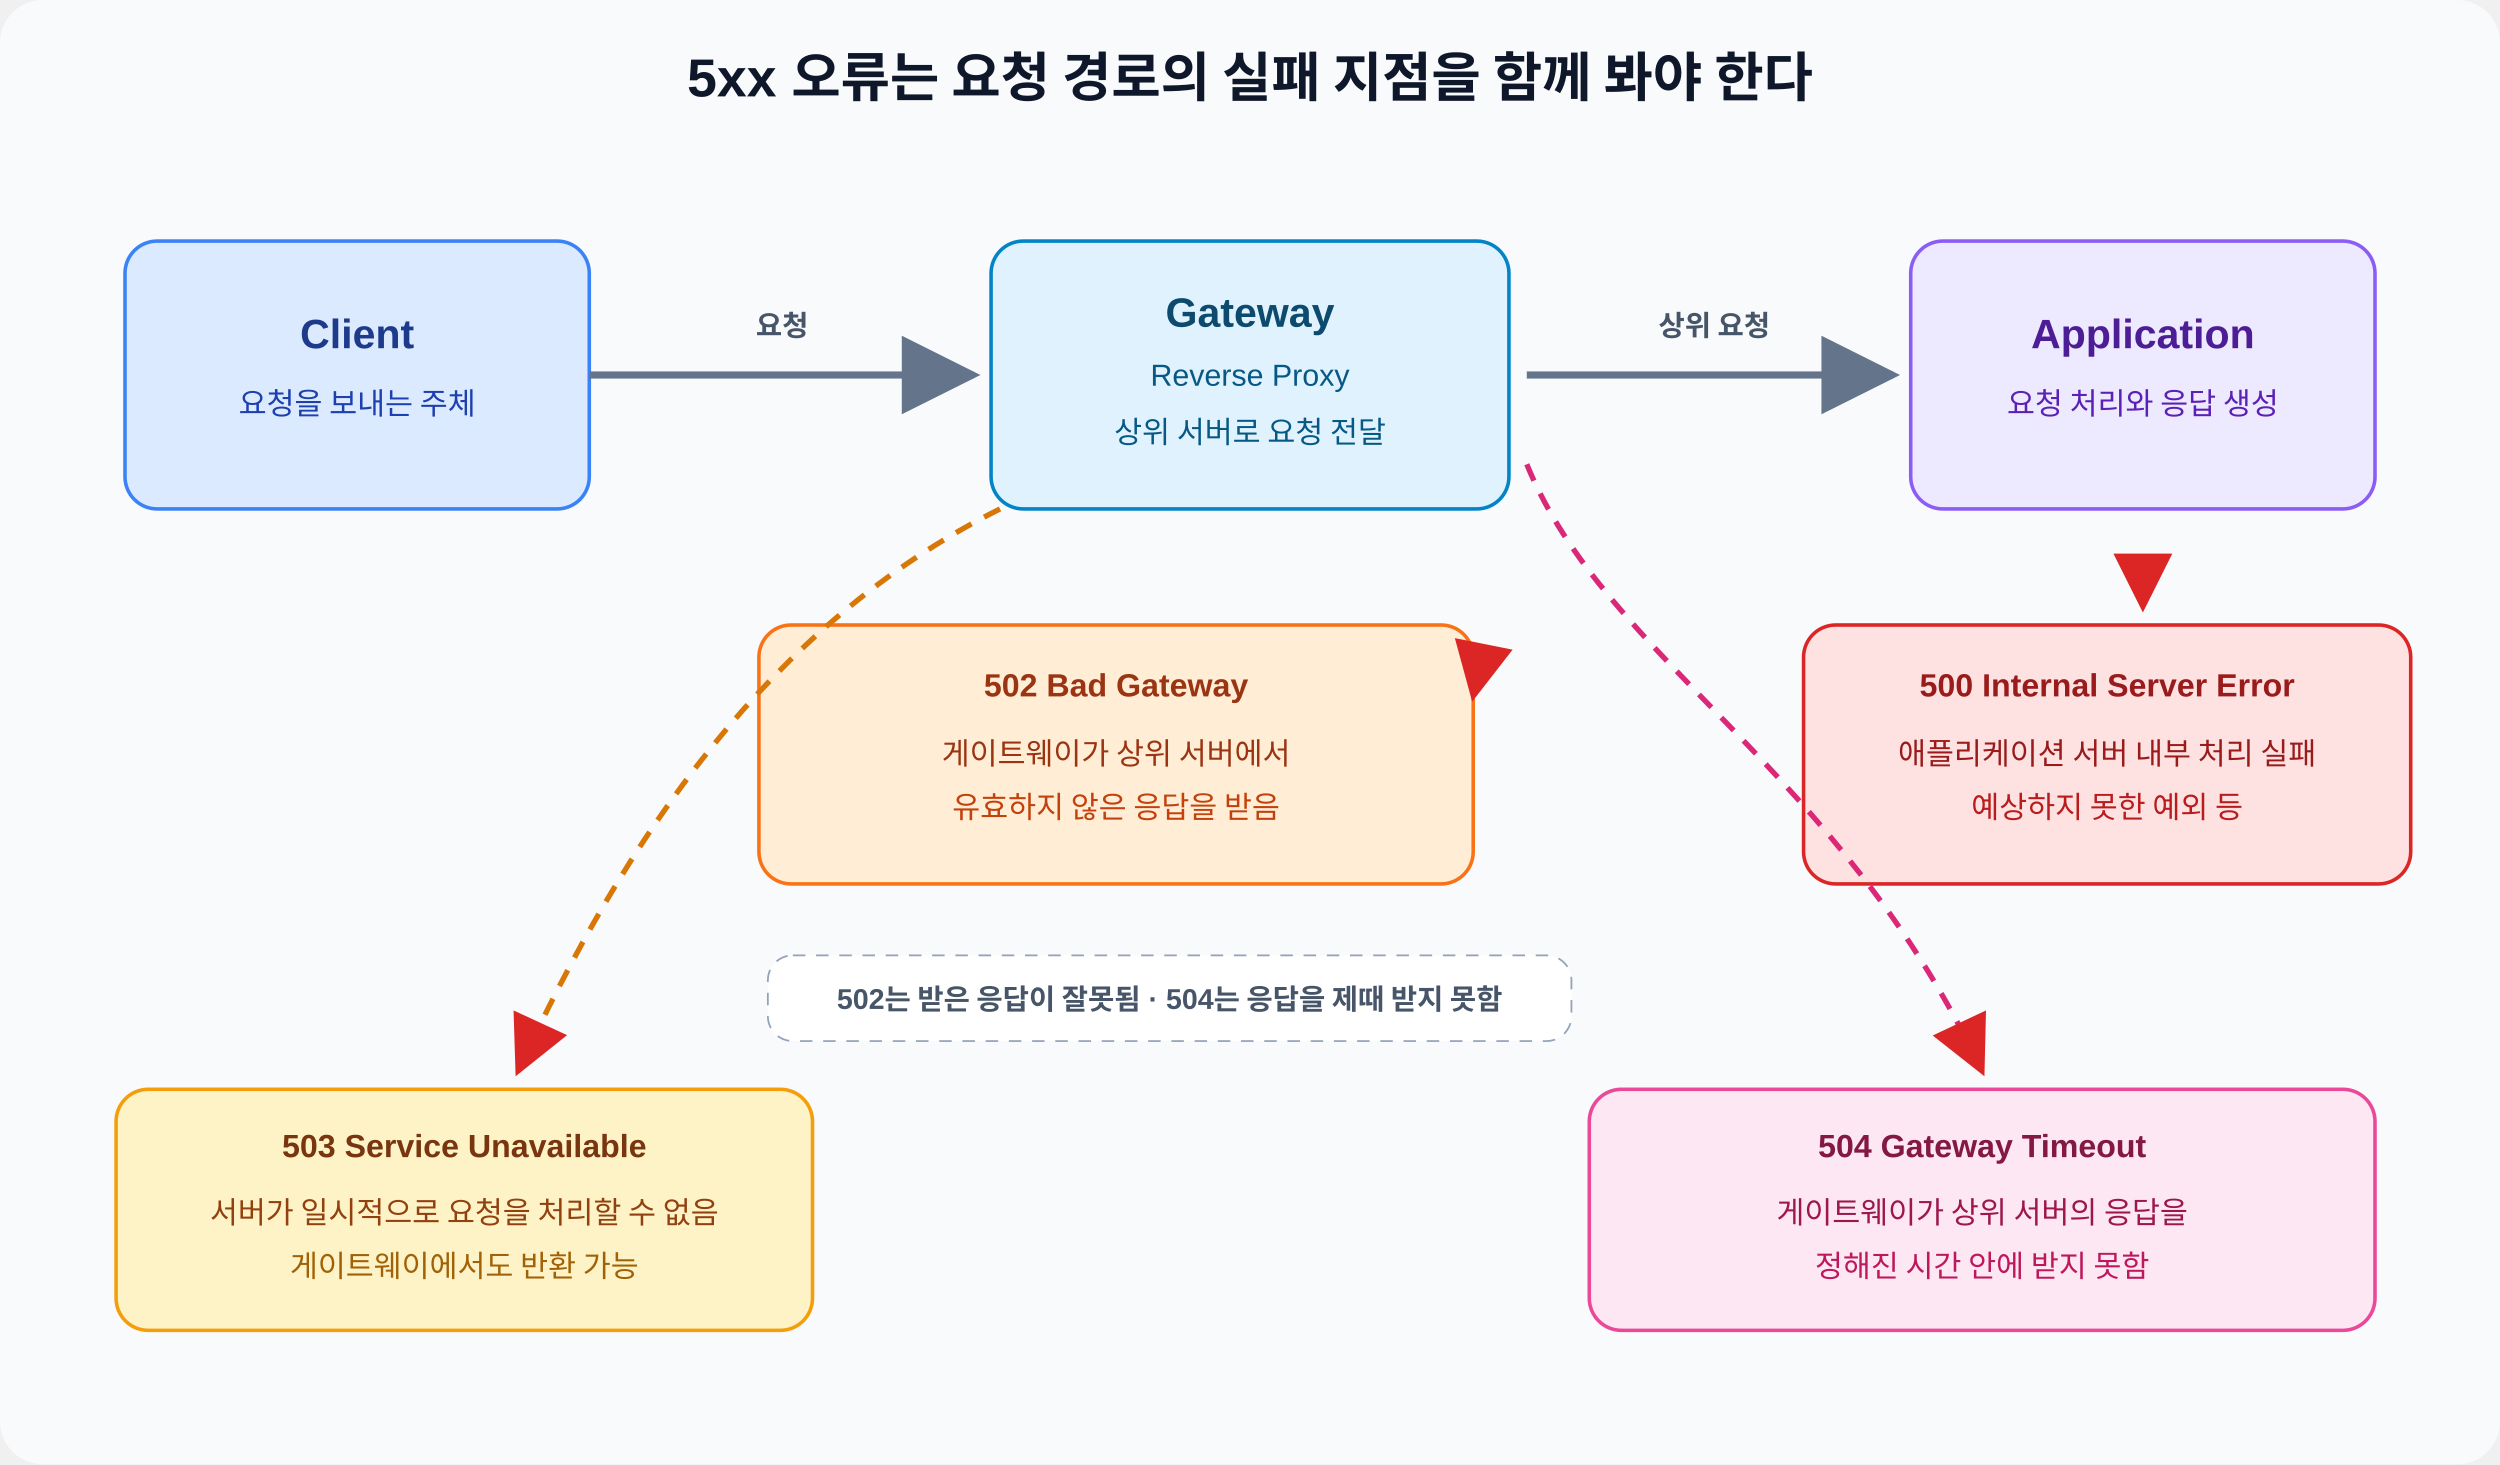
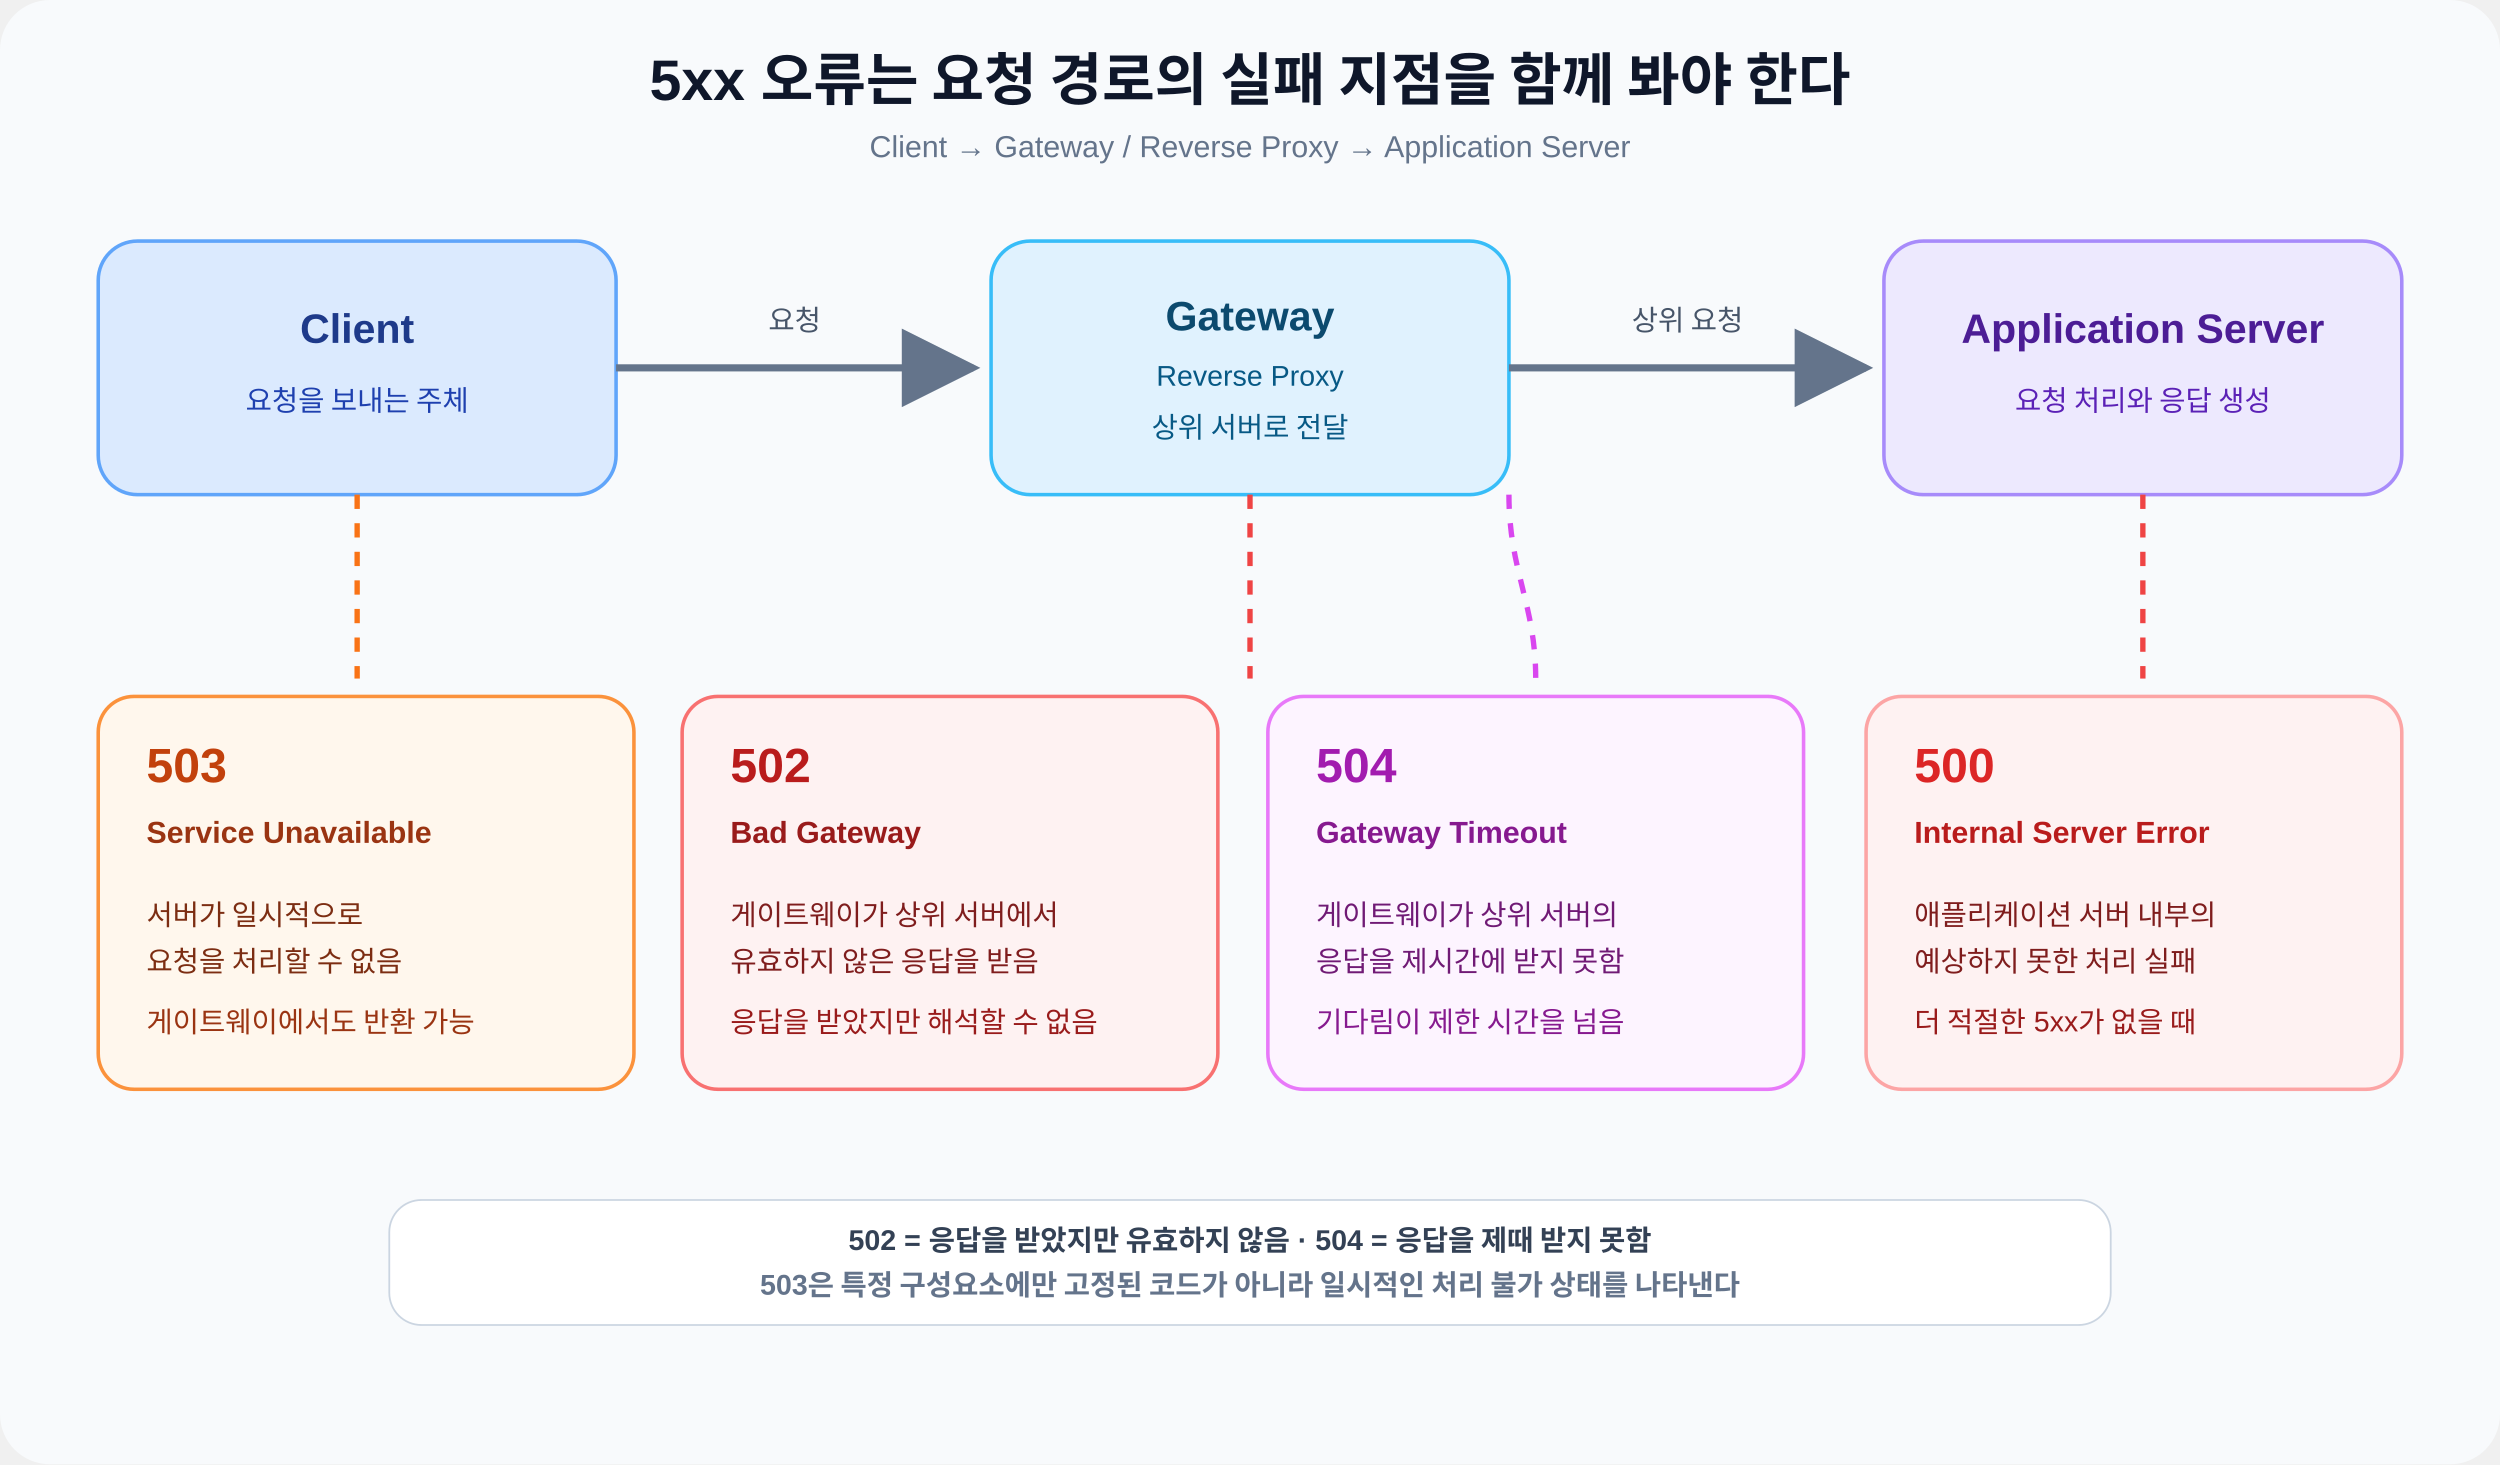
<svg xmlns="http://www.w3.org/2000/svg" width="1400" height="820" viewBox="0 0 1400 820" role="img" aria-labelledby="title desc">
  <defs>
    <style>
      .bg { fill: #f8fafc; }
-       .title { font: 700 30px Arial, "Malgun Gothic", sans-serif; fill: #0f172a; text-anchor: middle; }
+       .title { font: 700 32px Arial, "Malgun Gothic", sans-serif; fill: #0f172a; text-anchor: middle; }
+       .subtitle { font: 500 17px Arial, "Malgun Gothic", sans-serif; fill: #64748b; text-anchor: middle; }
      .node { font: 700 23px Arial, "Malgun Gothic", sans-serif; text-anchor: middle; }
-       .sub { font: 500 17px Arial, "Malgun Gothic", sans-serif; text-anchor: middle; }
-       .label { font: 700 18px Arial, "Malgun Gothic", sans-serif; text-anchor: middle; }
-       .note { font: 600 16px Arial, "Malgun Gothic", sans-serif; text-anchor: middle; }
-       .box { stroke-width: 2; rx: 18; }
-       .flow { stroke: #64748b; stroke-width: 4; fill: none; marker-end: url(#arrowhead); }
-       .error { stroke-width: 3; fill: none; marker-end: url(#errorhead); stroke-dasharray: 10 8; }
+       .nodeSub { font: 500 16px Arial, "Malgun Gothic", sans-serif; text-anchor: middle; }
+       .code { font: 700 27px Arial, "Malgun Gothic", sans-serif; }
+       .name { font: 700 17px Arial, "Malgun Gothic", sans-serif; }
+       .body { font: 500 16px Arial, "Malgun Gothic", sans-serif; }
+       .legend { font: 600 16px Arial, "Malgun Gothic", sans-serif; text-anchor: middle; }
+       .nodeBox { stroke-width: 2; rx: 22; }
+       .card { stroke-width: 2; rx: 20; }
+       .arrow { stroke: #64748b; stroke-width: 4; fill: none; marker-end: url(#arrowhead); }
+       .connector { stroke-width: 3; fill: none; stroke-dasharray: 8 8; }
    </style>
    <marker id="arrowhead" markerWidth="11" markerHeight="11" refX="10" refY="5.5" orient="auto">
      <path d="M 0 0 L 11 5.5 L 0 11 z" fill="#64748b" />
    </marker>
-     <marker id="errorhead" markerWidth="11" markerHeight="11" refX="10" refY="5.5" orient="auto">
-       <path d="M 0 0 L 11 5.5 L 0 11 z" fill="#dc2626" />
-     </marker>
  </defs>
-   <rect class="bg" width="1400" height="820" rx="24" />
-   <text class="title" x="700" y="54">5xx 오류는 요청 경로의 실패 지점을 함께 봐야 한다</text>
-   <rect class="box" x="70" y="135" width="260" height="150" fill="#dbeafe" stroke="#3b82f6" />
-   <text class="node" x="200" y="195" fill="#1e3a8a">Client</text>
-   <text class="sub" x="200" y="232" fill="#1e40af">요청을 보내는 주체</text>
-   <rect class="box" x="555" y="135" width="290" height="150" fill="#e0f2fe" stroke="#0284c7" />
-   <text class="node" x="700" y="183" fill="#0c4a6e">Gateway</text>
-   <text class="sub" x="700" y="216" fill="#075985">Reverse Proxy</text>
-   <text class="sub" x="700" y="248" fill="#075985">상위 서버로 요청 전달</text>
-   <rect class="box" x="1070" y="135" width="260" height="150" fill="#ede9fe" stroke="#8b5cf6" />
-   <text class="node" x="1200" y="195" fill="#4c1d95">Application</text>
-   <text class="sub" x="1200" y="232" fill="#5b21b6">요청 처리와 응답 생성</text>
-   <path class="flow" d="M 330 210 H 545" />
-   <path class="flow" d="M 855 210 H 1060" />
-   <text class="note" x="438" y="188" fill="#475569">요청</text>
-   <text class="note" x="960" y="188" fill="#475569">상위 요청</text>
-   <rect class="box" x="1010" y="350" width="340" height="145" fill="#fee2e2" stroke="#dc2626" />
-   <text class="label" x="1180" y="390" fill="#991b1b">500 Internal Server Error</text>
-   <text class="sub" x="1180" y="428" fill="#991b1b">애플리케이션 서버 내부 처리 실패</text>
-   <text class="sub" x="1180" y="458" fill="#b91c1c">예상하지 못한 예외 등</text>
-   <path class="error" d="M 1200 285 V 340" />
-   <rect class="box" x="425" y="350" width="400" height="145" fill="#ffedd5" stroke="#f97316" />
-   <text class="label" x="625" y="390" fill="#9a3412">502 Bad Gateway</text>
-   <text class="sub" x="625" y="428" fill="#9a3412">게이트웨이가 상위 서버에서</text>
-   <text class="sub" x="625" y="458" fill="#c2410c">유효하지 않은 응답을 받음</text>
-   <path class="error" d="M 1060 250 C 940 290 840 315 825 390" />
-   <rect class="box" x="65" y="610" width="390" height="135" fill="#fef3c7" stroke="#f59e0b" />
-   <text class="label" x="260" y="648" fill="#78350f">503 Service Unavailable</text>
-   <text class="sub" x="260" y="685" fill="#92400e">서버가 일시적으로 요청을 처리할 수 없음</text>
-   <text class="sub" x="260" y="715" fill="#a16207">게이트웨이에서도 반환 가능</text>
-   <path d="M 560 285 C 430 350 350 470 290 600" stroke="#d97706" stroke-width="3" fill="none" stroke-dasharray="10 8" marker-end="url(#errorhead)" />
-   <rect class="box" x="890" y="610" width="440" height="135" fill="#fce7f3" stroke="#ec4899" />
-   <text class="label" x="1110" y="648" fill="#831843">504 Gateway Timeout</text>
-   <text class="sub" x="1110" y="685" fill="#9d174d">게이트웨이가 상위 서버의 응답을</text>
-   <text class="sub" x="1110" y="715" fill="#be185d">정해진 시간 안에 받지 못함</text>
-   <path d="M 855 260 C 900 370 1030 430 1110 600" stroke="#db2777" stroke-width="3" fill="none" stroke-dasharray="10 8" marker-end="url(#errorhead)" />
-   <rect x="430" y="535" width="450" height="48" rx="14" fill="#ffffff" stroke="#94a3b8" stroke-dasharray="7 6" />
-   <text class="note" x="655" y="565" fill="#475569">502는 받은 응답이 잘못됨 · 504는 응답을 제때 받지 못함</text>
+   <rect class="bg" width="1400" height="820" rx="28" />
+   <text class="title" x="700" y="56">5xx 오류는 요청 경로의 실패 지점을 함께 봐야 한다</text>
+   <text class="subtitle" x="700" y="88">Client → Gateway / Reverse Proxy → Application Server</text>
+   <rect class="nodeBox" x="55" y="135" width="290" height="142" fill="#dbeafe" stroke="#60a5fa" />
+   <text class="node" x="200" y="192" fill="#1e3a8a">Client</text>
+   <text class="nodeSub" x="200" y="230" fill="#1e40af">요청을 보내는 주체</text>
+   <rect class="nodeBox" x="555" y="135" width="290" height="142" fill="#e0f2fe" stroke="#38bdf8" />
+   <text class="node" x="700" y="185" fill="#0c4a6e">Gateway</text>
+   <text class="nodeSub" x="700" y="216" fill="#075985">Reverse Proxy</text>
+   <text class="nodeSub" x="700" y="245" fill="#075985">상위 서버로 전달</text>
+   <rect class="nodeBox" x="1055" y="135" width="290" height="142" fill="#ede9fe" stroke="#a78bfa" />
+   <text class="node" x="1200" y="192" fill="#4c1d95">Application Server</text>
+   <text class="nodeSub" x="1200" y="230" fill="#5b21b6">요청 처리와 응답 생성</text>
+   <path class="arrow" d="M 345 206 H 545" />
+   <path class="arrow" d="M 845 206 H 1045" />
+   <text class="nodeSub" x="445" y="185" fill="#475569">요청</text>
+   <text class="nodeSub" x="945" y="185" fill="#475569">상위 요청</text>
+   <rect class="card" x="55" y="390" width="300" height="220" fill="#fff7ed" stroke="#fb923c" />
+   <text class="code" x="82" y="438" fill="#c2410c">503</text>
+   <text class="name" x="82" y="472" fill="#9a3412">Service Unavailable</text>
+   <text class="body" x="82" y="518" fill="#7c2d12">서버가 일시적으로</text>
+   <text class="body" x="82" y="544" fill="#7c2d12">요청을 처리할 수 없음</text>
+   <text class="body" x="82" y="578" fill="#9a3412">게이트웨이에서도 반환 가능</text>
+   <path class="connector" d="M 200 277 V 380" stroke="#f97316" />
+   <rect class="card" x="382" y="390" width="300" height="220" fill="#fef2f2" stroke="#f87171" />
+   <text class="code" x="409" y="438" fill="#b91c1c">502</text>
+   <text class="name" x="409" y="472" fill="#991b1b">Bad Gateway</text>
+   <text class="body" x="409" y="518" fill="#7f1d1d">게이트웨이가 상위 서버에서</text>
+   <text class="body" x="409" y="544" fill="#7f1d1d">유효하지 않은 응답을 받음</text>
+   <text class="body" x="409" y="578" fill="#991b1b">응답을 받았지만 해석할 수 없음</text>
+   <path class="connector" d="M 700 277 V 380" stroke="#ef4444" />
+   <rect class="card" x="710" y="390" width="300" height="220" fill="#fdf4ff" stroke="#e879f9" />
+   <text class="code" x="737" y="438" fill="#a21caf">504</text>
+   <text class="name" x="737" y="472" fill="#86198f">Gateway Timeout</text>
+   <text class="body" x="737" y="518" fill="#701a75">게이트웨이가 상위 서버의</text>
+   <text class="body" x="737" y="544" fill="#701a75">응답을 제시간에 받지 못함</text>
+   <text class="body" x="737" y="578" fill="#86198f">기다림이 제한 시간을 넘음</text>
+   <path class="connector" d="M 845 277 C 845 320 860 338 860 380" stroke="#d946ef" />
+   <rect class="card" x="1045" y="390" width="300" height="220" fill="#fef2f2" stroke="#fca5a5" />
+   <text class="code" x="1072" y="438" fill="#dc2626">500</text>
+   <text class="name" x="1072" y="472" fill="#b91c1c">Internal Server Error</text>
+   <text class="body" x="1072" y="518" fill="#7f1d1d">애플리케이션 서버 내부의</text>
+   <text class="body" x="1072" y="544" fill="#7f1d1d">예상하지 못한 처리 실패</text>
+   <text class="body" x="1072" y="578" fill="#991b1b">더 적절한 5xx가 없을 때</text>
+   <path class="connector" d="M 1200 277 V 380" stroke="#ef4444" />
+   <rect x="218" y="672" width="964" height="70" rx="18" fill="#ffffff" stroke="#cbd5e1" />
+   <text class="legend" x="700" y="700" fill="#334155">502 = 응답을 받았지만 유효하지 않음 · 504 = 응답을 제때 받지 못함</text>
+   <text class="legend" x="700" y="725" fill="#64748b">503은 특정 구성요소에만 고정된 코드가 아니라 일시적인 처리 불가 상태를 나타낸다</text>
</svg>
